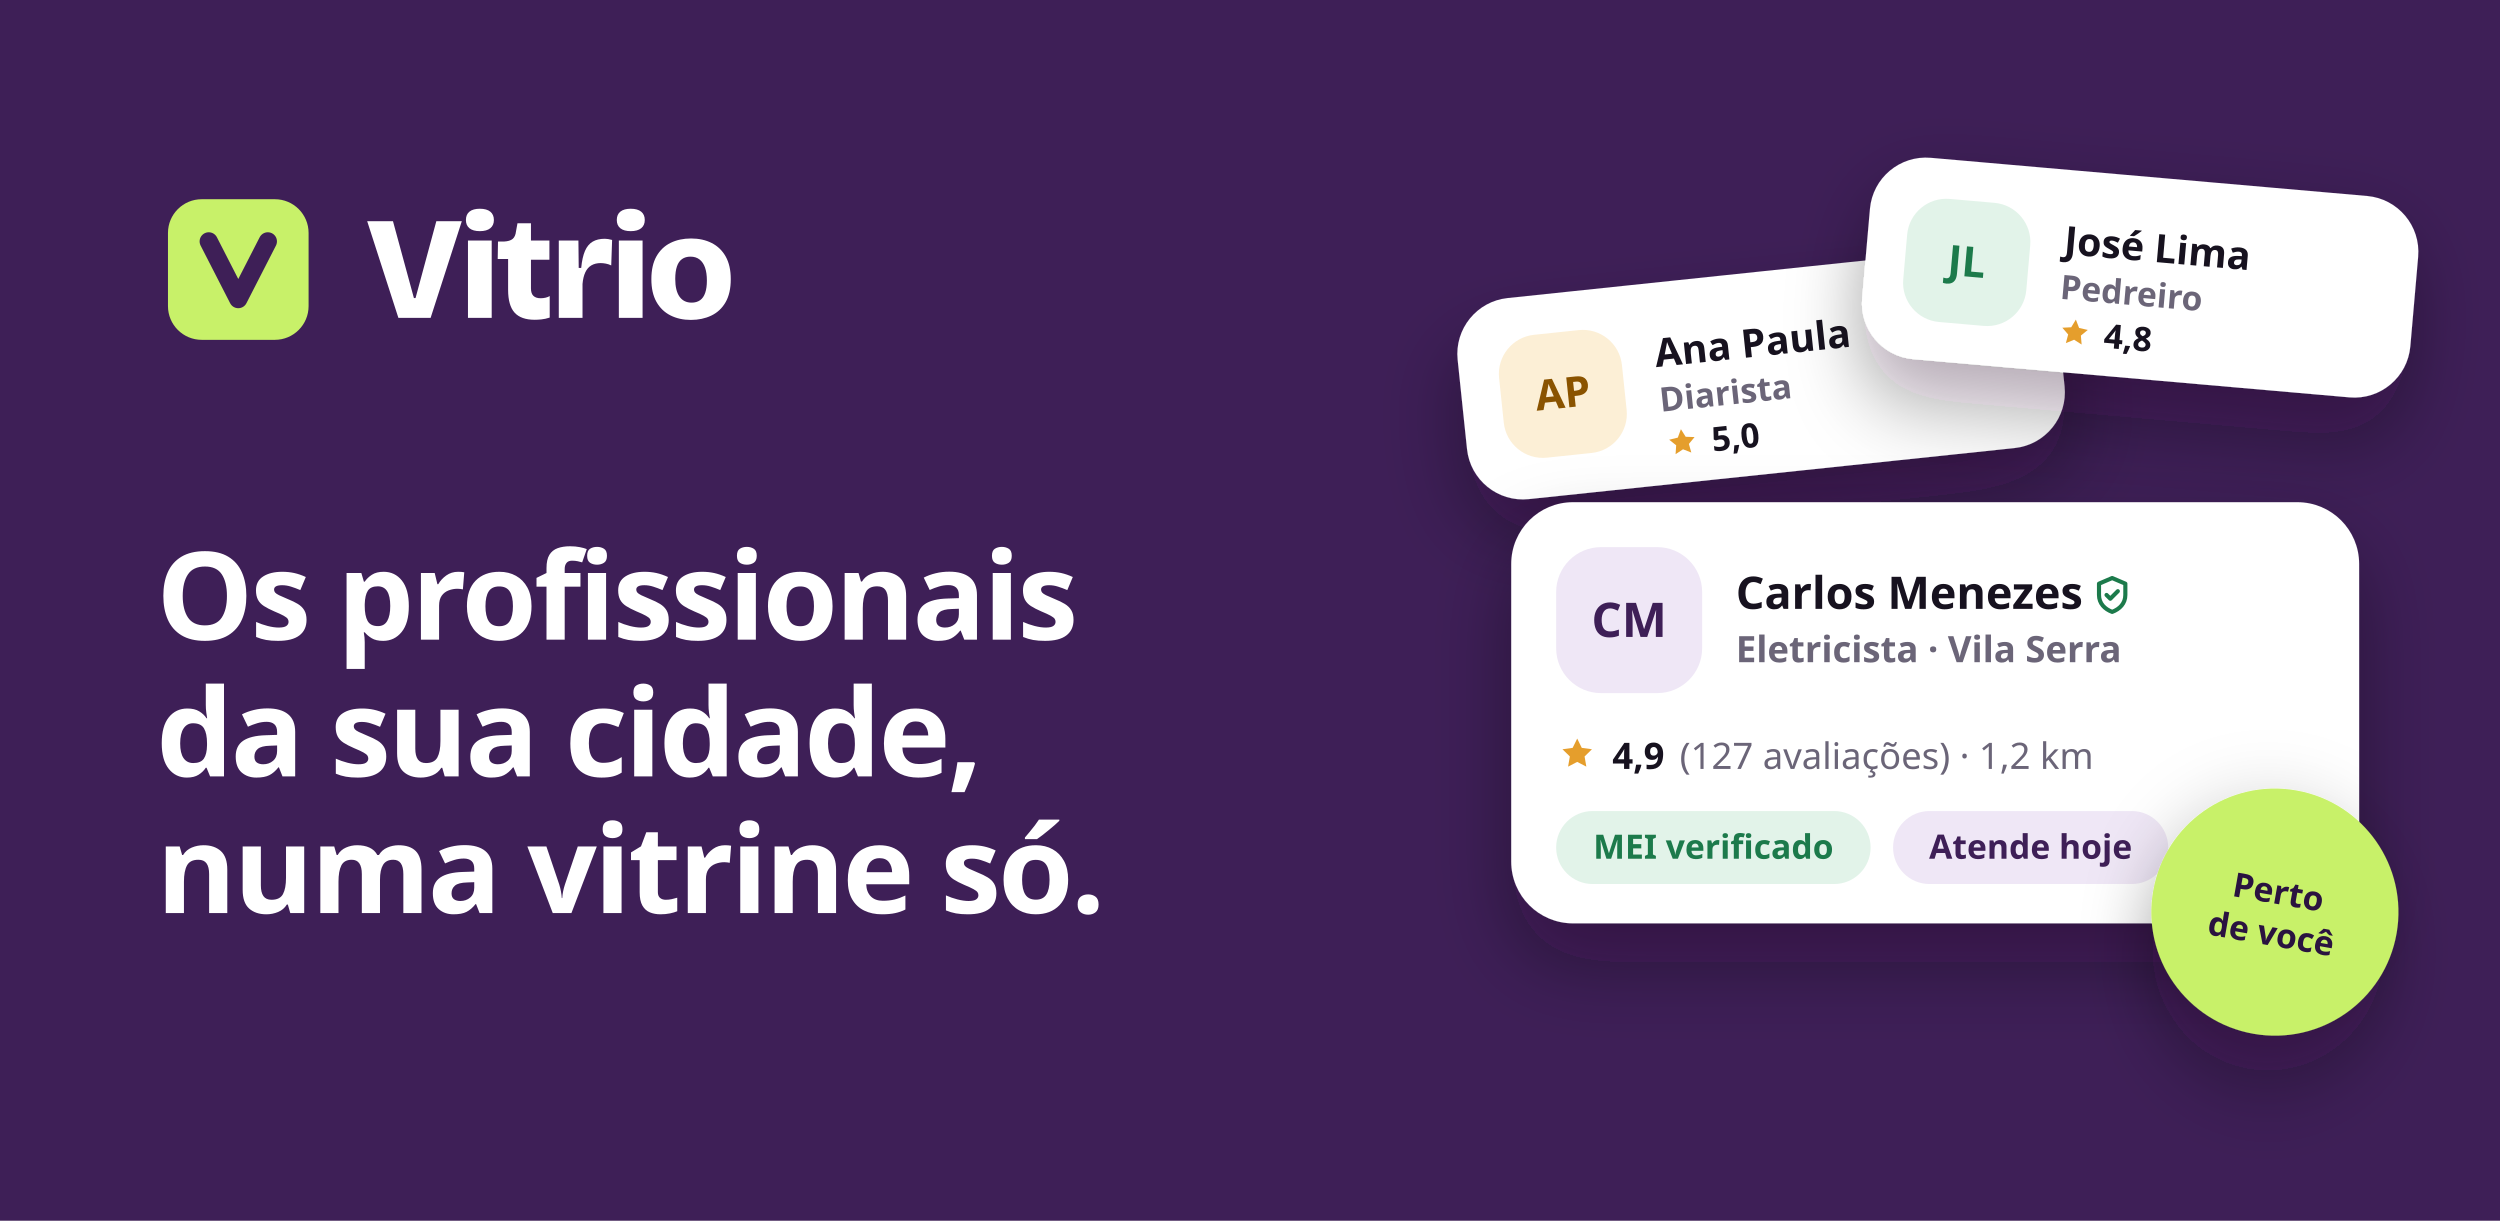
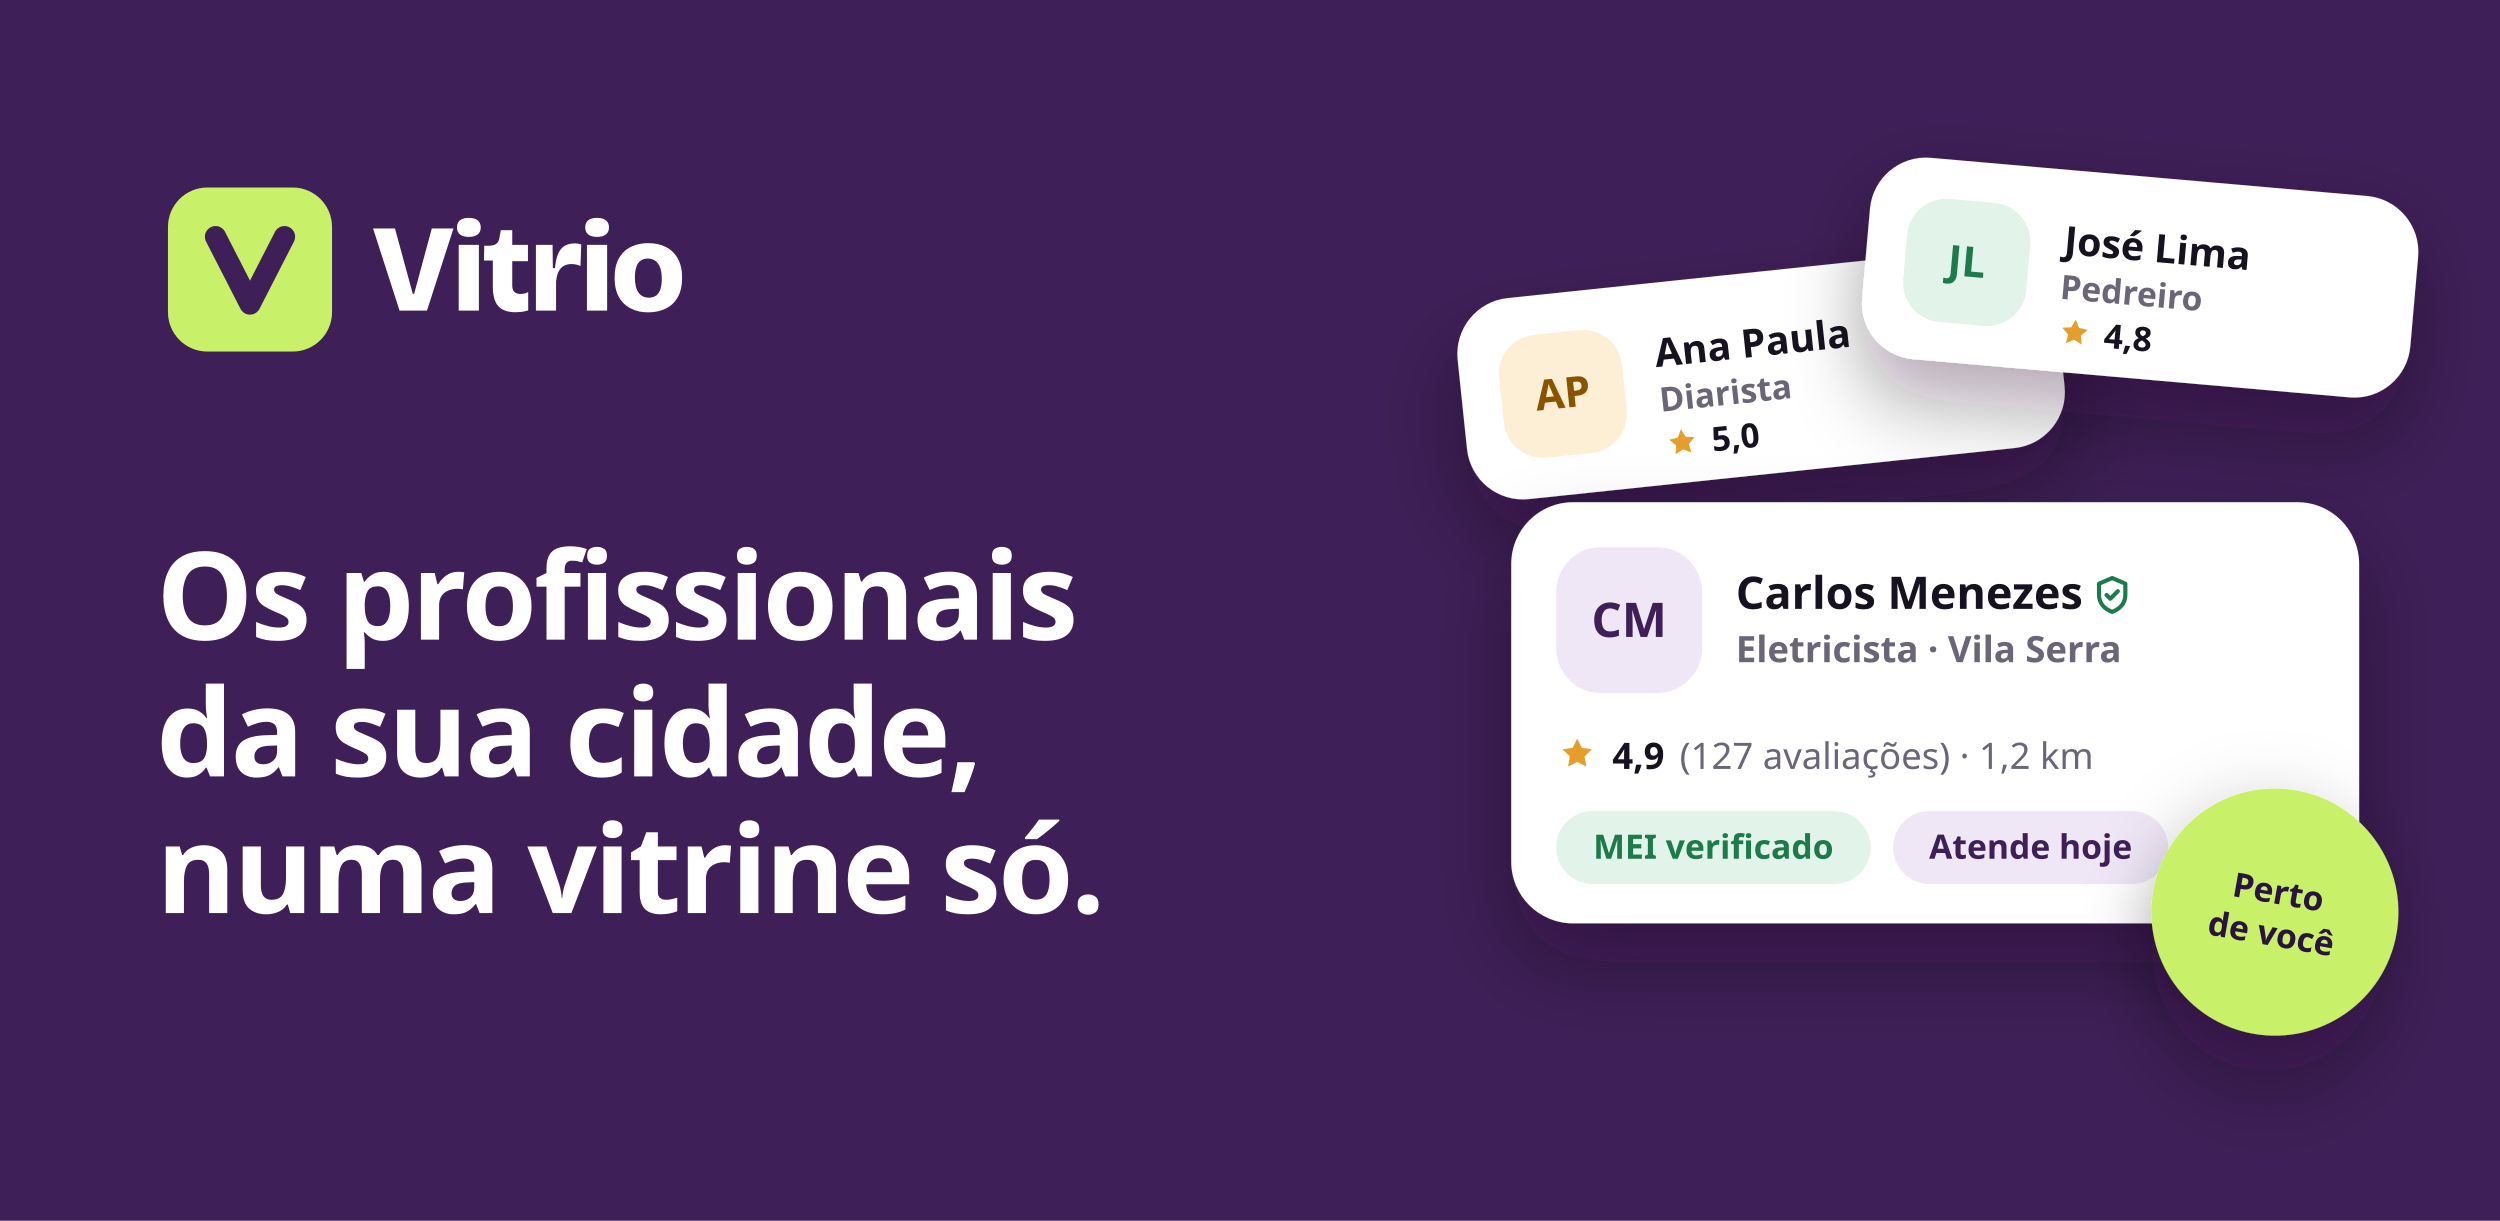
<svg xmlns="http://www.w3.org/2000/svg" viewBox="0 0 1024 500" width="1024" height="500" role="img" aria-label="Vitrio — os profissionais da sua cidade, numa vitrine só">
  <defs>
    <filter id="lift" x="-30%" y="-30%" width="160%" height="180%">
      <feDropShadow dx="0" dy="14" stdDeviation="14" flood-color="#14081E" flood-opacity="0.35" />
    </filter>
  </defs>
  <rect width="1024" height="500" fill="#3E1F57" />
  <g transform="translate(64 72) scale(1.2)">
-     <g transform="translate(4 8) scale(0.48)">
+     <g transform="translate(4 4) scale(0.56)">
      <rect width="100" height="100" rx="24" fill="#C8F169" />
      <path d="M29 30 L50 71 L71 30" stroke="#3E1F57" fill="none" stroke-width="13" stroke-linecap="round" stroke-linejoin="round" />
    </g>
-     <g transform="translate(-12.55 0)" fill="#FFFFFF">
+     <g transform="translate(74 32) scale(0.85) translate(-84.55 -32)" fill="#FFFFFF">
      <path d="M95.2 48.5 84.55 15.5H93.35L100.5 41.75H101.05L108.15 15.5H116.85L106.2 48.5Z" />
      <path d="M118.95 48.5V22.1H127.05V48.5ZM123 18.9Q120.7 18.9 119.475 17.925Q118.25 16.95 118.25 15.1Q118.25 13.2 119.475 12.225Q120.7 11.25 123 11.25Q125.35 11.25 126.575 12.25Q127.8 13.25 127.8 15.1Q127.8 16.9 126.575 17.9Q125.35 18.9 123 18.9Z" />
      <path d="M141.75 49.15Q137.05 49.15 134.85 46.7Q132.65 44.25 132.65 38.9V28.4H129.1L129.2 22.45H131.2Q133.25 22.35 134.2 21.55Q135.15 20.75 135.35 18.95L135.85 16.2H140.45V22.1H146.75V28.65H140.45V38.45Q140.45 40.2 141.3 41.0Q142.15 41.8 143.75 41.8Q144.65 41.8 145.475 41.6Q146.3 41.4 146.85 41.05V48.4Q145.3 48.9 144.0 49.025Q142.7 49.15 141.75 49.15Z" />
      <path d="M149.95 48.5V35.7V22.1H156.65L156.75 31.45H157.6Q157.95 27.8 158.9 25.625Q159.85 23.45 161.525 22.475Q163.2 21.5 165.65 21.5Q166.2 21.5 166.8 21.6Q167.4 21.7 168.15 21.9L167.85 30.6Q166.95 30.15 165.975 29.975Q165.0 29.8 164.25 29.8Q162.4 29.8 161.075 30.575Q159.75 31.35 159.0 32.95Q158.25 34.55 158.05 36.95V48.5Z" />
      <path d="M170.45 48.5V22.1H178.55V48.5ZM174.5 18.9Q172.2 18.9 170.975 17.925Q169.75 16.95 169.75 15.1Q169.75 13.2 170.975 12.225Q172.2 11.25 174.5 11.25Q176.85 11.25 178.075 12.25Q179.3 13.25 179.3 15.1Q179.3 16.9 178.075 17.9Q176.85 18.9 174.5 18.9Z" />
      <path d="M195.05 49.2Q191.1 49.2 188.05 47.65Q185.0 46.1 183.275 43.025Q181.55 39.95 181.55 35.3Q181.55 30.55 183.3 27.475Q185.05 24.4 188.1 22.9Q191.15 21.4 195.1 21.4Q199.1 21.4 202.15 22.95Q205.2 24.5 206.925 27.575Q208.65 30.65 208.65 35.3Q208.65 40.1 206.875 43.175Q205.1 46.25 202.0 47.725Q198.9 49.2 195.05 49.2ZM195.3 43.3Q197.0 43.3 198.175 42.475Q199.35 41.65 199.925 39.95Q200.5 38.25 200.5 35.8Q200.5 33.15 199.875 31.35Q199.25 29.55 198.0 28.575Q196.75 27.6 194.9 27.6Q193.2 27.6 192.025 28.425Q190.85 29.25 190.275 30.95Q189.7 32.65 189.7 35.2Q189.7 39.2 191.15 41.25Q192.6 43.3 195.3 43.3Z" />
    </g>
  </g>
  <text x="64" y="262" font-family="Bricolage Grotesque" font-size="50" font-weight="800" fill="#FFFFFF" text-anchor="start" letter-spacing="-1.2">Os profissionais</text>
  <text x="64" y="318" font-family="Bricolage Grotesque" font-size="50" font-weight="800" fill="#FFFFFF" text-anchor="start" letter-spacing="-1.2">da sua cidade,</text>
  <text x="64" y="374" font-family="Bricolage Grotesque" font-size="50" font-weight="800" fill="#FFFFFF" text-anchor="start" letter-spacing="-1.2">numa vitrine só.</text>
  <g transform="translate(596 70) scale(1.15)">
    <g transform="translate(109 72) rotate(-6) translate(-107 -36)">
      <rect width="214" height="72" rx="20" fill="#FFFFFF" filter="url(#lift)" />
      <rect x="14" y="14" width="44" height="44" rx="14" fill="#FCEFD6" />
      <text x="36" y="41" font-family="Plus Jakarta Sans" font-size="15" font-weight="800" fill="#8A5300" text-anchor="middle">AP</text>
      <text x="70" y="30" font-family="Plus Jakarta Sans" font-size="14" font-weight="800" fill="#17121F" text-anchor="start">Ana Paula</text>
      <text x="70" y="46" font-family="Plus Jakarta Sans" font-size="12" font-weight="600" fill="#6B6578" text-anchor="start">Diarista</text>
      <g transform="translate(70 51) scale(0.5416667)">
        <path d="M12 3.5l2.6 5.3 5.8.8-4.2 4.1 1 5.8L12 16.8l-5.2 2.7 1-5.8-4.2-4.1 5.8-.8z" fill="#E59E2C" />
      </g>
      <text x="87" y="62" font-family="Plus Jakarta Sans" font-size="12" font-weight="800" fill="#17121F" text-anchor="start">5,0</text>
    </g>
    <g transform="translate(244 38) rotate(5) translate(-98 -36)">
      <rect width="196" height="72" rx="20" fill="#FFFFFF" filter="url(#lift)" />
      <rect x="14" y="14" width="44" height="44" rx="14" fill="#E2F3E9" />
      <text x="36" y="41" font-family="Plus Jakarta Sans" font-size="15" font-weight="800" fill="#1C7A4B" text-anchor="middle">JL</text>
      <text x="70" y="30" font-family="Plus Jakarta Sans" font-size="14" font-weight="800" fill="#17121F" text-anchor="start">José Lima</text>
      <text x="70" y="46" font-family="Plus Jakarta Sans" font-size="12" font-weight="600" fill="#6B6578" text-anchor="start">Pedreiro</text>
      <g transform="translate(70 51) scale(0.5416667)">
        <path d="M12 3.5l2.6 5.3 5.8.8-4.2 4.1 1 5.8L12 16.8l-5.2 2.7 1-5.8-4.2-4.1 5.8-.8z" fill="#E59E2C" />
      </g>
      <text x="87" y="62" font-family="Plus Jakarta Sans" font-size="12" font-weight="800" fill="#17121F" text-anchor="start">4,8</text>
    </g>
    <g transform="translate(20 118)">
      <rect width="302" height="150" rx="22" fill="#FFFFFF" filter="url(#lift)" />
      <rect x="16" y="16" width="52" height="52" rx="16" fill="#EFE7F6" />
      <text x="42" y="48" font-family="Plus Jakarta Sans" font-size="17" font-weight="800" fill="#3E1F57" text-anchor="middle">CM</text>
      <text x="80" y="38" font-family="Plus Jakarta Sans" font-size="16" font-weight="800" fill="#17121F" text-anchor="start">Carlos Menezes</text>
      <g transform="translate(206 25) scale(0.67)" fill="none" stroke="#1C7A4B" stroke-width="2.2" stroke-linecap="round" stroke-linejoin="round">
        <path d="M12 3l7 3v6c0 4.5-3 7.5-7 9-4-1.5-7-4.5-7-9V6z" />
        <path d="M9 12l2 2 4-4" />
      </g>
      <text x="80" y="57" font-family="Plus Jakarta Sans" font-size="13" font-weight="600" fill="#6B6578" text-anchor="start">Eletricista · Vila Serra</text>
      <g transform="translate(16 82) scale(0.625)">
        <path d="M12 3.5l2.6 5.3 5.8.8-4.2 4.1 1 5.8L12 16.8l-5.2 2.7 1-5.8-4.2-4.1 5.8-.8z" fill="#E59E2C" />
      </g>
      <text x="36" y="95" font-family="Plus Jakarta Sans" font-size="13" font-weight="800" fill="#17121F" text-anchor="start">4,9</text>
      <text x="60" y="95" font-family="Plus Jakarta Sans" font-size="13" font-weight="400" fill="#6B6578" text-anchor="start">(127 avaliações) · 1,2 km</text>
      <g transform="translate(16 110)">
        <rect x="0" y="0" width="112" height="26" rx="13" fill="#E2F3E9" />
        <text x="56.0" y="17" font-family="Plus Jakarta Sans" font-size="12" font-weight="800" fill="#1C7A4B" text-anchor="middle">MEI verificado</text>
        <rect x="120" y="0" width="98" height="26" rx="13" fill="#EFE7F6" />
        <text x="169.0" y="17" font-family="Plus Jakarta Sans" font-size="12" font-weight="800" fill="#3E1F57" text-anchor="middle">Atende hoje</text>
      </g>
    </g>
    <g transform="translate(292 264) rotate(10)">
      <circle r="44" fill="#C8F169" filter="url(#lift)" />
      <text x="0" y="-3" font-family="Plus Jakarta Sans" font-size="12" font-weight="800" fill="#2A1340" text-anchor="middle">Perto</text>
      <text x="0" y="12" font-family="Plus Jakarta Sans" font-size="12" font-weight="800" fill="#2A1340" text-anchor="middle">de você</text>
    </g>
  </g>
</svg>
